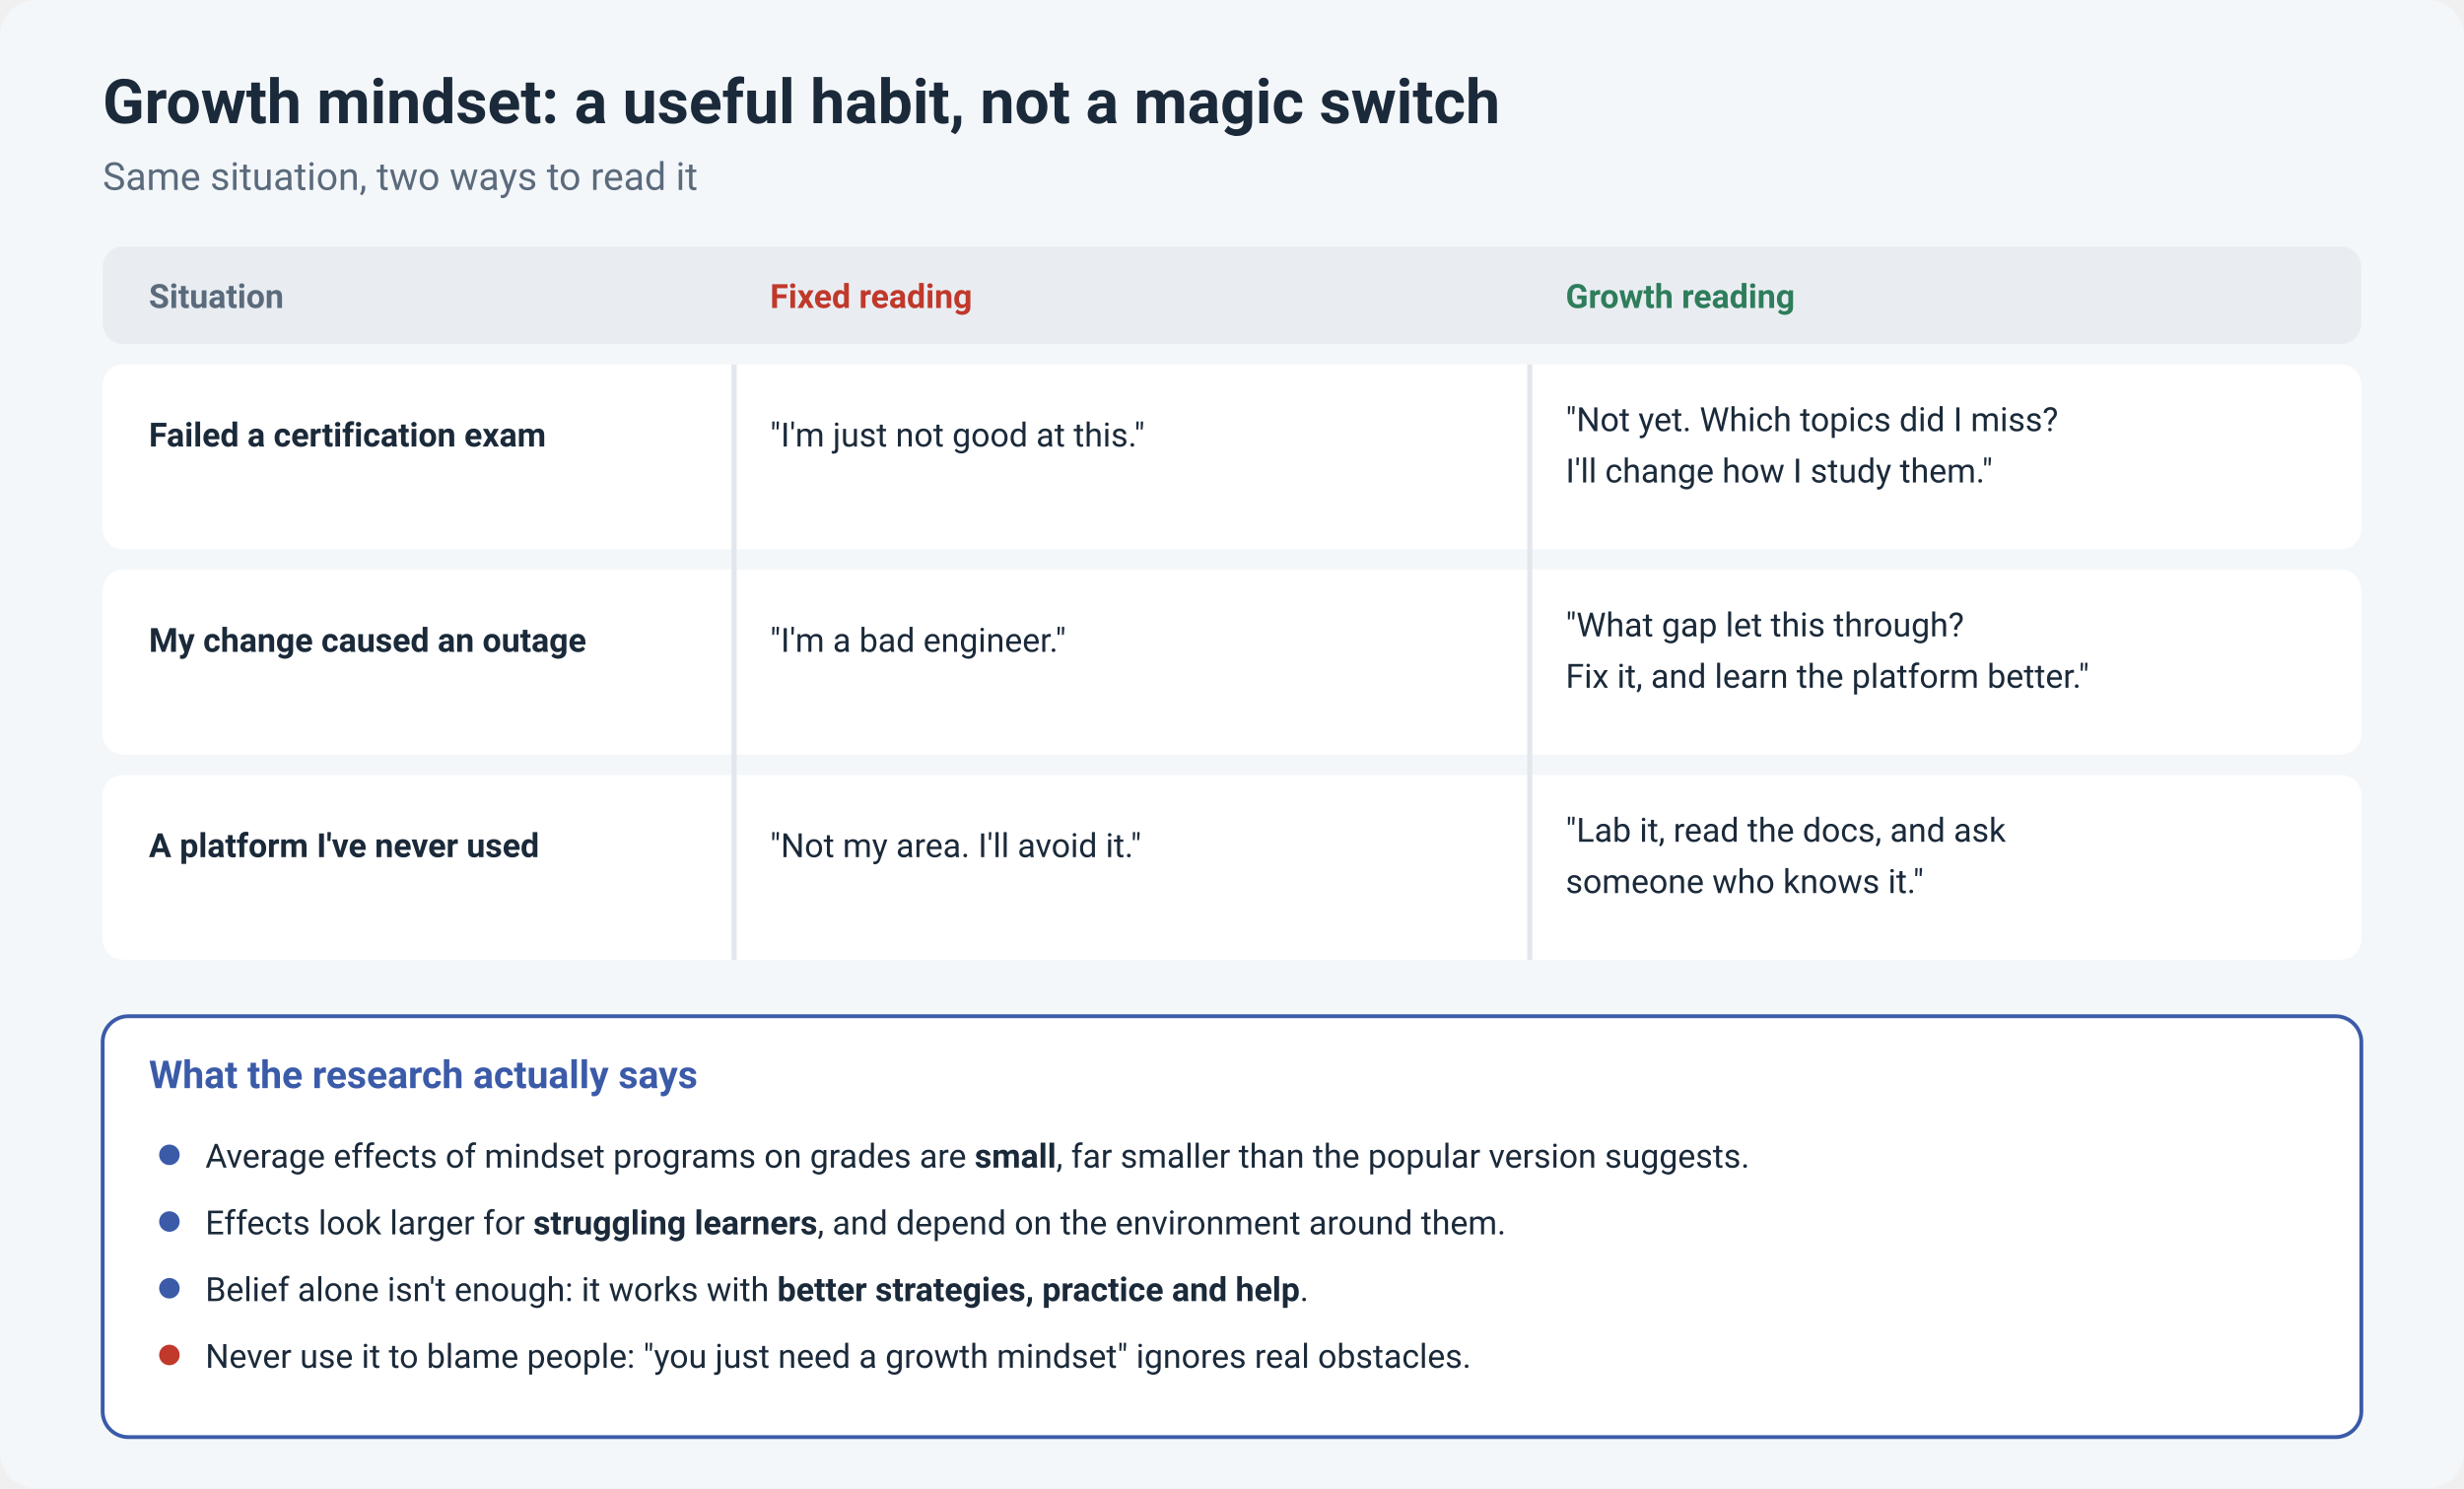
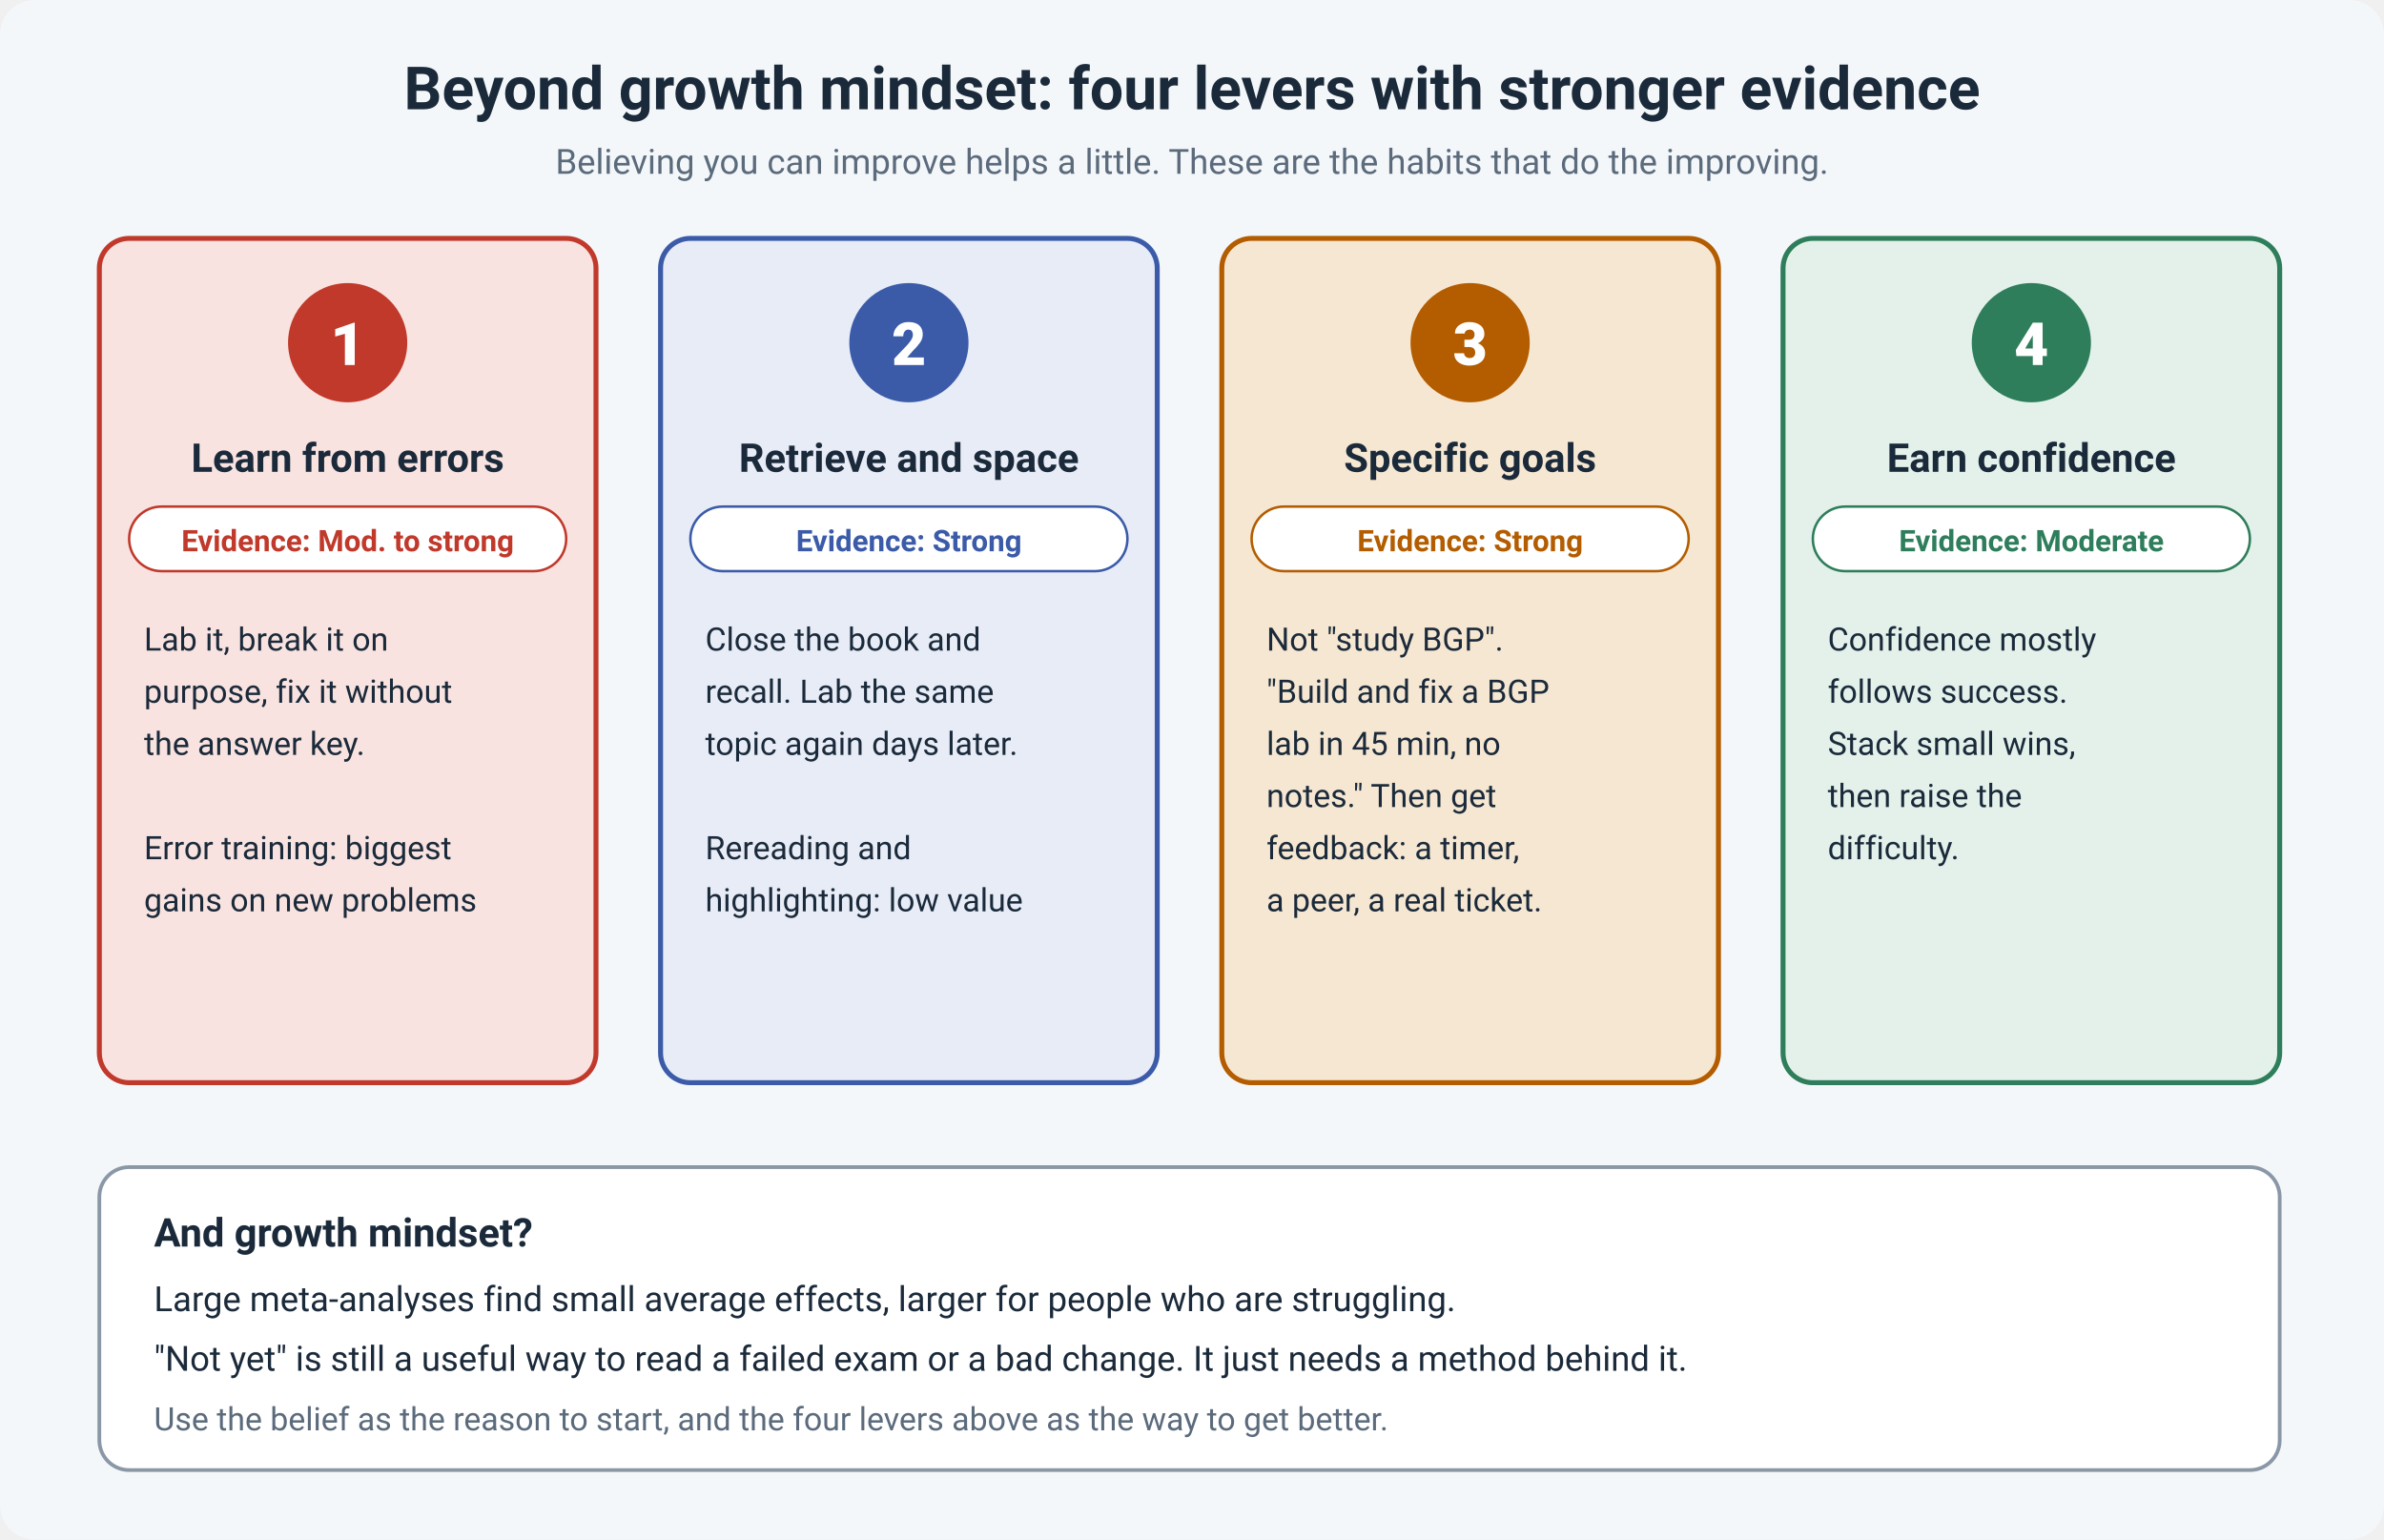
- <svg xmlns="http://www.w3.org/2000/svg" viewBox="0 0 960 580" width="960" height="580" font-family="Segoe UI, Roboto, Helvetica, Arial, sans-serif">
-   <rect width="960" height="580" rx="14" fill="#F4F7FA" />
-   <text x="40" y="48" font-size="24" font-weight="700" fill="#1B2A3A">Growth mindset: a useful habit, not a magic switch</text>
-   <text x="40" y="74" font-size="15" fill="#5B6B7C">Same situation, two ways to read it</text>
-   <rect x="40" y="96" width="880" height="38" rx="8" fill="#E9EDF2" />
-   <g font-size="13" font-weight="700" fill="#5B6B7C">
-     <text x="58" y="120">Situation</text>
-     <text x="300" y="120" fill="#C0392B">Fixed reading</text>
-     <text x="610" y="120" fill="#2E7D5B">Growth reading</text>
-   </g>
-   <g font-size="13" fill="#1B2A3A">
-     <rect x="40" y="142" width="880" height="72" rx="8" fill="#FFFFFF" />
-     <text x="58" y="174" font-weight="700">Failed a certification exam</text>
-     <text x="300" y="174">"I'm just not good at this."</text>
-     <text x="610" y="168">"Not yet. Which topics did I miss?</text>
-     <text x="610" y="188">I'll change how I study them."</text>
-     <rect x="40" y="222" width="880" height="72" rx="8" fill="#FFFFFF" />
-     <text x="58" y="254" font-weight="700">My change caused an outage</text>
-     <text x="300" y="254">"I'm a bad engineer."</text>
-     <text x="610" y="248">"What gap let this through?</text>
-     <text x="610" y="268">Fix it, and learn the platform better."</text>
-     <rect x="40" y="302" width="880" height="72" rx="8" fill="#FFFFFF" />
-     <text x="58" y="334" font-weight="700">A platform I've never used</text>
-     <text x="300" y="334">"Not my area. I'll avoid it."</text>
-     <text x="610" y="328">"Lab it, read the docs, and ask</text>
-     <text x="610" y="348">someone who knows it."</text>
-   </g>
-   <line x1="286" y1="142" x2="286" y2="374" stroke="#E2E7ED" stroke-width="2" />
-   <line x1="596" y1="142" x2="596" y2="374" stroke="#E2E7ED" stroke-width="2" />
-   <rect x="40" y="396" width="880" height="164" rx="10" fill="#FFFFFF" stroke="#3B5BA9" stroke-width="1.5" />
-   <text x="58" y="424" font-size="15" font-weight="700" fill="#3B5BA9">What the research actually says</text>
-   <g font-size="13" fill="#1B2A3A">
-     <circle cx="66" cy="450" r="4" fill="#3B5BA9" />
-     <text x="80" y="455">Average effects of mindset programs on grades are <tspan font-weight="700">small</tspan>, far smaller than the popular version suggests.</text>
-     <circle cx="66" cy="476" r="4" fill="#3B5BA9" />
-     <text x="80" y="481">Effects look larger for <tspan font-weight="700">struggling learners</tspan>, and depend on the environment around them.</text>
-     <circle cx="66" cy="502" r="4" fill="#3B5BA9" />
-     <text x="80" y="507">Belief alone isn't enough: it works with <tspan font-weight="700">better strategies, practice and help</tspan>.</text>
-     <circle cx="66" cy="528" r="4" fill="#C0392B" />
-     <text x="80" y="533">Never use it to blame people: "you just need a growth mindset" ignores real obstacles.</text>
-   </g>
+ <svg xmlns="http://www.w3.org/2000/svg" viewBox="0 0 960 620" font-family="Segoe UI, Roboto, Helvetica, Arial, sans-serif">
+   <rect width="960" height="620" rx="14" fill="#F4F7FA" />
+   <text x="480" y="44" text-anchor="middle" font-size="24" font-weight="700" fill="#1B2A3A">Beyond growth mindset: four levers with stronger evidence</text>
+   <text x="480" y="70" text-anchor="middle" font-size="14" fill="#5B6B7C">Believing you can improve helps a little. These are the habits that do the improving.</text>
+   <rect x="40" y="96" width="200" height="340" rx="12" fill="#F8E3E0" stroke="#C0392B" stroke-width="2" />
+   <circle cx="140" cy="138" r="24" fill="#C0392B" />
+   <text x="140" y="147" text-anchor="middle" font-size="24" font-weight="800" fill="#FFFFFF">1</text>
+   <text x="140" y="190" text-anchor="middle" font-size="16" font-weight="700" fill="#1B2A3A">Learn from errors</text>
+   <rect x="52" y="204" width="176" height="26" rx="13" fill="#FFFFFF" stroke="#C0392B" />
+   <text x="140" y="222" text-anchor="middle" font-size="12" font-weight="600" fill="#C0392B">Evidence: Mod. to strong</text>
+   <text x="58" y="262" font-size="13" fill="#1B2A3A">Lab it, break it on</text>
+   <text x="58" y="283" font-size="13" fill="#1B2A3A">purpose, fix it without</text>
+   <text x="58" y="304" font-size="13" fill="#1B2A3A">the answer key.</text>
+   <text x="58" y="325" font-size="13" fill="#1B2A3A" />
+   <text x="58" y="346" font-size="13" fill="#1B2A3A">Error training: biggest</text>
+   <text x="58" y="367" font-size="13" fill="#1B2A3A">gains on new problems</text>
+   <rect x="266" y="96" width="200" height="340" rx="12" fill="#E7ECF7" stroke="#3B5BA9" stroke-width="2" />
+   <circle cx="366" cy="138" r="24" fill="#3B5BA9" />
+   <text x="366" y="147" text-anchor="middle" font-size="24" font-weight="800" fill="#FFFFFF">2</text>
+   <text x="366" y="190" text-anchor="middle" font-size="16" font-weight="700" fill="#1B2A3A">Retrieve and space</text>
+   <rect x="278" y="204" width="176" height="26" rx="13" fill="#FFFFFF" stroke="#3B5BA9" />
+   <text x="366" y="222" text-anchor="middle" font-size="12" font-weight="600" fill="#3B5BA9">Evidence: Strong</text>
+   <text x="284" y="262" font-size="13" fill="#1B2A3A">Close the book and</text>
+   <text x="284" y="283" font-size="13" fill="#1B2A3A">recall. Lab the same</text>
+   <text x="284" y="304" font-size="13" fill="#1B2A3A">topic again days later.</text>
+   <text x="284" y="325" font-size="13" fill="#1B2A3A" />
+   <text x="284" y="346" font-size="13" fill="#1B2A3A">Rereading and</text>
+   <text x="284" y="367" font-size="13" fill="#1B2A3A">highlighting: low value</text>
+   <rect x="492" y="96" width="200" height="340" rx="12" fill="#F6E7D2" stroke="#B35C00" stroke-width="2" />
+   <circle cx="592" cy="138" r="24" fill="#B35C00" />
+   <text x="592" y="147" text-anchor="middle" font-size="24" font-weight="800" fill="#FFFFFF">3</text>
+   <text x="592" y="190" text-anchor="middle" font-size="16" font-weight="700" fill="#1B2A3A">Specific goals</text>
+   <rect x="504" y="204" width="176" height="26" rx="13" fill="#FFFFFF" stroke="#B35C00" />
+   <text x="592" y="222" text-anchor="middle" font-size="12" font-weight="600" fill="#B35C00">Evidence: Strong</text>
+   <text x="510" y="262" font-size="13" fill="#1B2A3A">Not "study BGP".</text>
+   <text x="510" y="283" font-size="13" fill="#1B2A3A">"Build and fix a BGP</text>
+   <text x="510" y="304" font-size="13" fill="#1B2A3A">lab in 45 min, no</text>
+   <text x="510" y="325" font-size="13" fill="#1B2A3A">notes." Then get</text>
+   <text x="510" y="346" font-size="13" fill="#1B2A3A">feedback: a timer,</text>
+   <text x="510" y="367" font-size="13" fill="#1B2A3A">a peer, a real ticket.</text>
+   <rect x="718" y="96" width="200" height="340" rx="12" fill="#E3F1EA" stroke="#2E7D5B" stroke-width="2" />
+   <circle cx="818" cy="138" r="24" fill="#2E7D5B" />
+   <text x="818" y="147" text-anchor="middle" font-size="24" font-weight="800" fill="#FFFFFF">4</text>
+   <text x="818" y="190" text-anchor="middle" font-size="16" font-weight="700" fill="#1B2A3A">Earn confidence</text>
+   <rect x="730" y="204" width="176" height="26" rx="13" fill="#FFFFFF" stroke="#2E7D5B" />
+   <text x="818" y="222" text-anchor="middle" font-size="12" font-weight="600" fill="#2E7D5B">Evidence: Moderate</text>
+   <text x="736" y="262" font-size="13" fill="#1B2A3A">Confidence mostly</text>
+   <text x="736" y="283" font-size="13" fill="#1B2A3A">follows success.</text>
+   <text x="736" y="304" font-size="13" fill="#1B2A3A">Stack small wins,</text>
+   <text x="736" y="325" font-size="13" fill="#1B2A3A">then raise the</text>
+   <text x="736" y="346" font-size="13" fill="#1B2A3A">difficulty.</text>
+   <rect x="40" y="470" width="878" height="122" rx="12" fill="#FFFFFF" stroke="#8A97A6" stroke-width="1.5" />
+   <text x="62" y="502" font-size="16" font-weight="700" fill="#1B2A3A">And growth mindset?</text>
+   <text x="62" y="528" font-size="14" fill="#1B2A3A">Large meta-analyses find small average effects, larger for people who are struggling.</text>
+   <text x="62" y="552" font-size="14" fill="#1B2A3A">"Not yet" is still a useful way to read a failed exam or a bad change. It just needs a method behind it.</text>
+   <text x="62" y="576" font-size="13" fill="#5B6B7C">Use the belief as the reason to start, and the four levers above as the way to get better.</text>
</svg>
